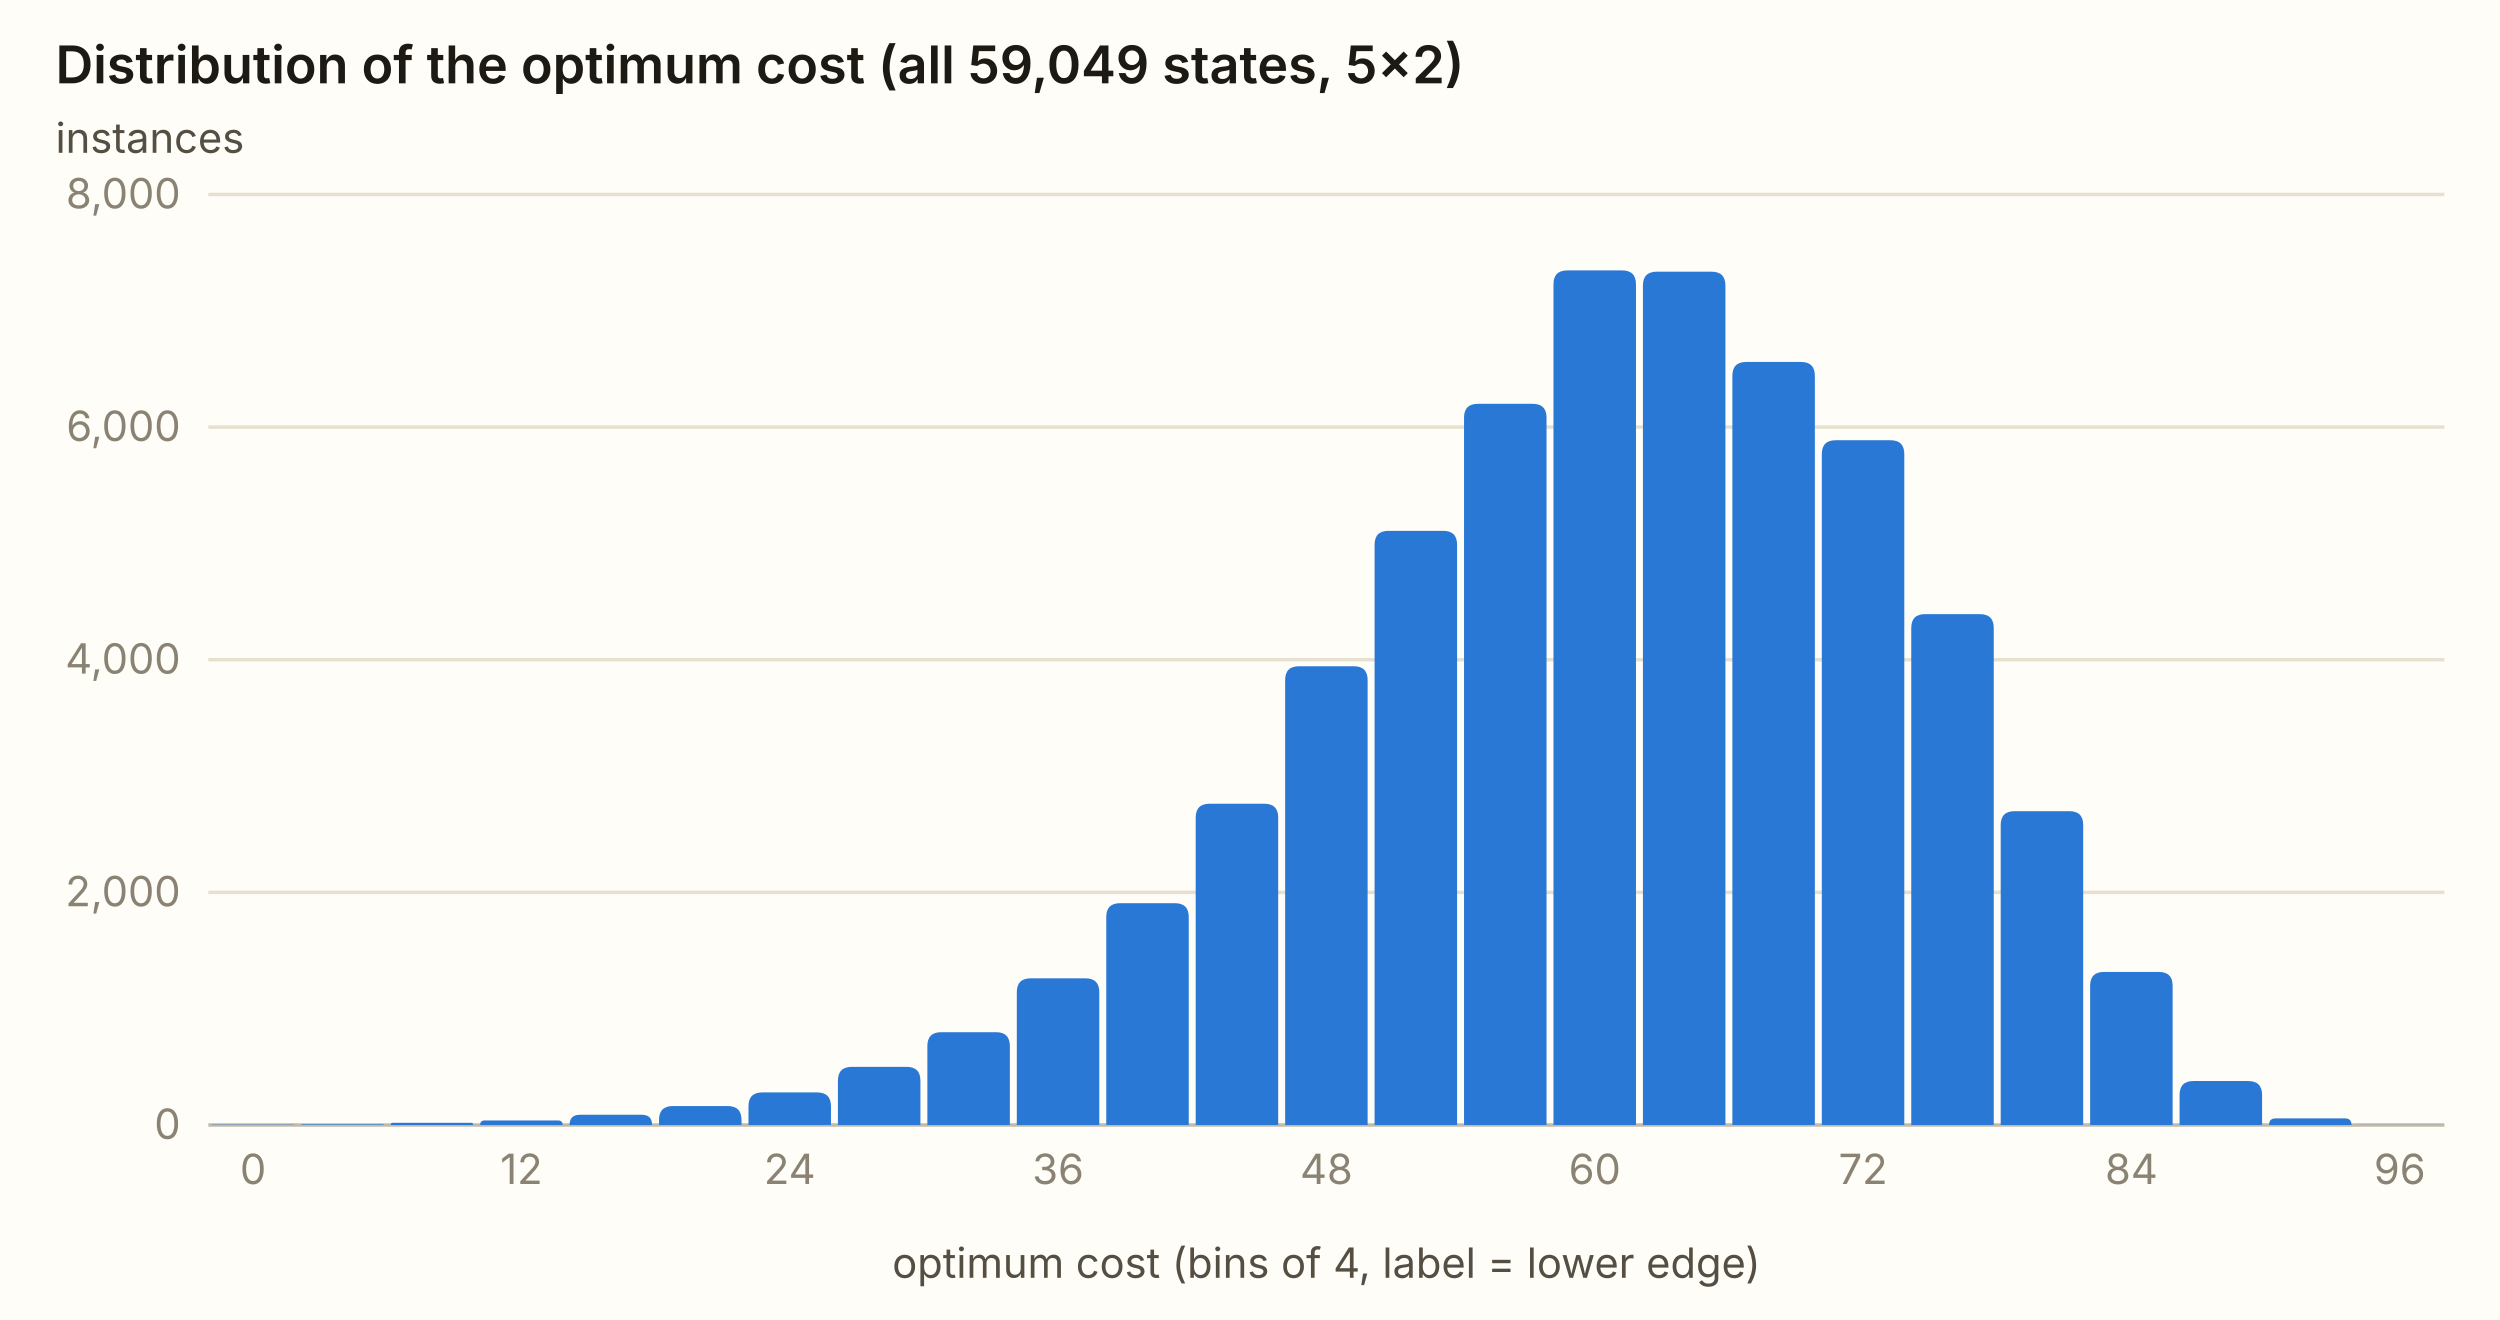
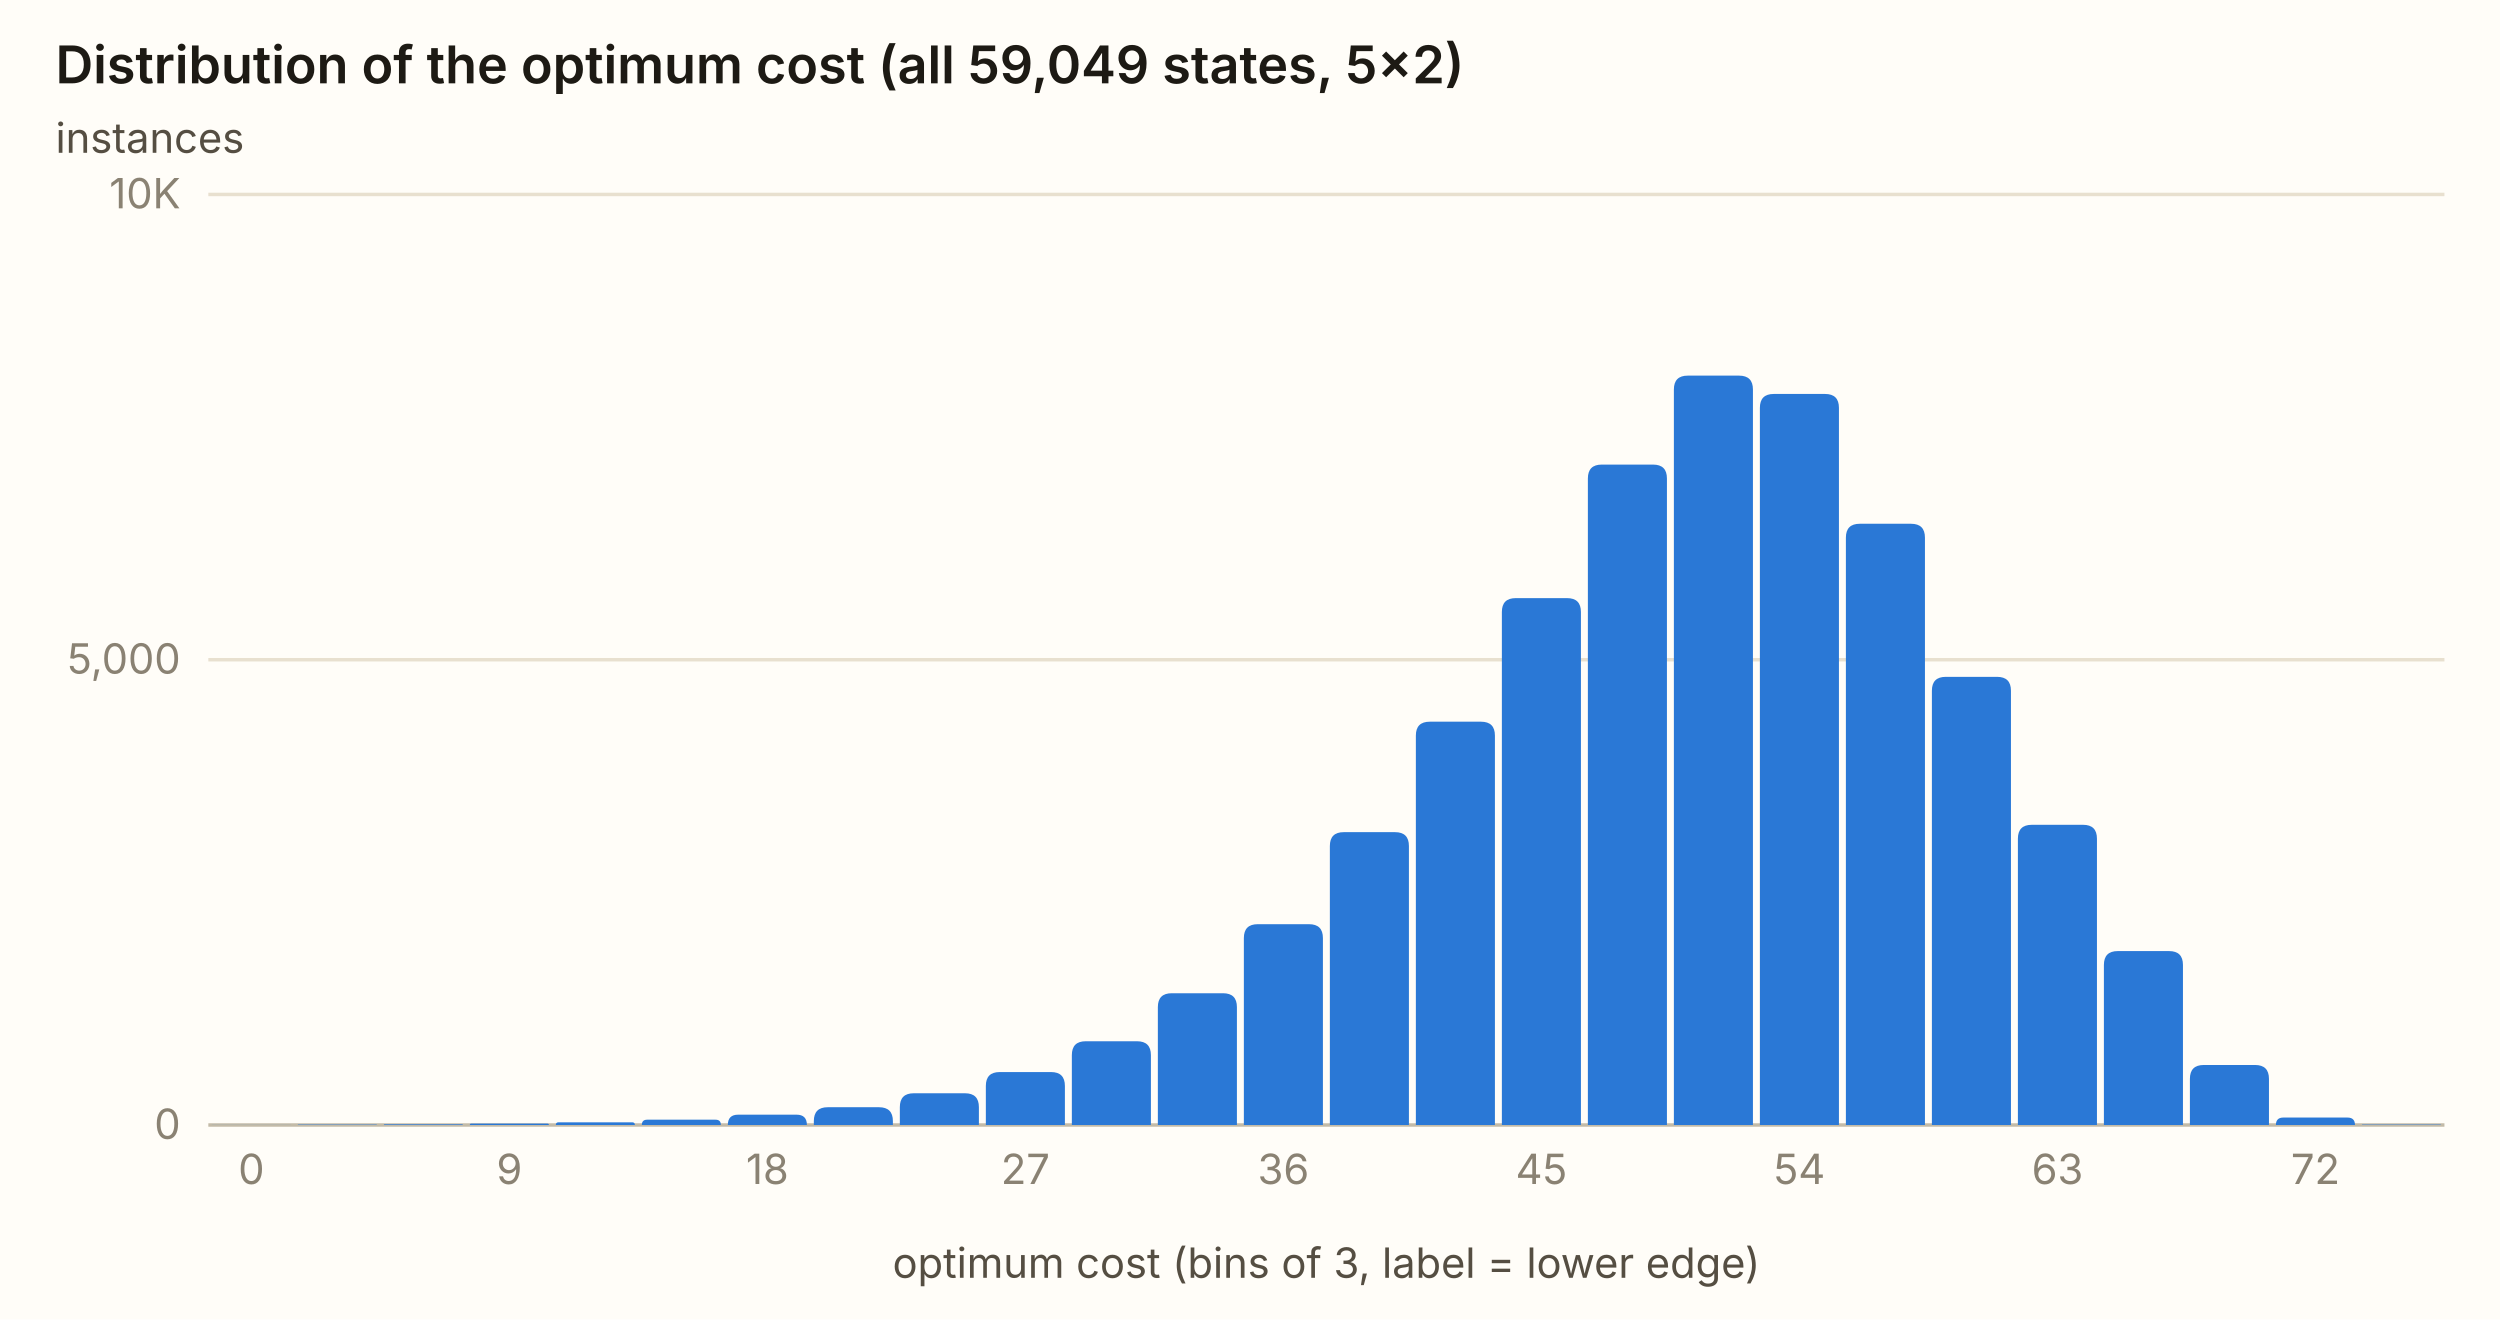
<svg xmlns="http://www.w3.org/2000/svg" viewBox="0 0 720 380" width="720" height="380" font-family="system-ui, -apple-system, Segoe UI, sans-serif" font-size="12">
  <rect width="720" height="380" fill="#fffdf8" />
  <text x="16" y="24" font-size="15" font-weight="600" fill="#1d1a14">Distribution of the optimum cost (all 59,049 states, 5×2)</text>
  <text x="16" y="44" fill="#554e42">instances</text>
  <line x1="60" x2="704" y1="324" y2="324" stroke="#c3bba8" />
  <text x="52" y="328" text-anchor="end" fill="#8a8273">0</text>
-   <line x1="60" x2="704" y1="257" y2="257" stroke="#e8e0cf" />
-   <text x="52" y="261" text-anchor="end" fill="#8a8273">2,000</text>
  <line x1="60" x2="704" y1="190" y2="190" stroke="#e8e0cf" />
-   <text x="52" y="194" text-anchor="end" fill="#8a8273">4,000</text>
-   <line x1="60" x2="704" y1="123" y2="123" stroke="#e8e0cf" />
-   <text x="52" y="127" text-anchor="end" fill="#8a8273">6,000</text>
+   <text x="52" y="194" text-anchor="end" fill="#8a8273">5,000</text>
  <line x1="60" x2="704" y1="56" y2="56" stroke="#e8e0cf" />
-   <text x="52" y="60" text-anchor="end" fill="#8a8273">8,000</text>
-   <path d="M61,324V324Q61,323.899 61.101,323.899H84.659Q84.76,323.899 84.76,324V324Z" fill="#2a78d6" />
-   <text x="72.88" y="341" text-anchor="middle" fill="#8a8273">0</text>
-   <path d="M86.76,324V324Q86.76,323.832 86.928,323.832H110.352Q110.52,323.832 110.52,324V324Z" fill="#2a78d6" />
-   <path d="M112.52,324V324Q112.52,323.363 113.157,323.363H135.643Q136.28,323.363 136.28,324V324Z" fill="#2a78d6" />
-   <path d="M138.28,324V324Q138.28,322.693 139.587,322.693H160.733Q162.04,322.693 162.04,324V324Z" fill="#2a78d6" />
-   <text x="150.16" y="341" text-anchor="middle" fill="#8a8273">12</text>
-   <path d="M164.04,324V324Q164.04,321.052 166.988,321.052H184.852Q187.8,321.052 187.8,324V324Z" fill="#2a78d6" />
-   <path d="M189.8,324V322.539Q189.8,318.539 193.8,318.539H209.56Q213.56,318.539 213.56,322.539V324Z" fill="#2a78d6" />
-   <path d="M215.56,324V318.62Q215.56,314.62 219.56,314.62H235.32Q239.32,314.62 239.32,318.62V324Z" fill="#2a78d6" />
-   <text x="227.44" y="341" text-anchor="middle" fill="#8a8273">24</text>
-   <path d="M241.32,324V311.25Q241.32,307.25 245.32,307.25H261.08Q265.08,307.25 265.08,311.25V324Z" fill="#2a78d6" />
-   <path d="M267.08,324V301.267Q267.08,297.267 271.08,297.267H286.84Q290.84,297.267 290.84,301.267V324Z" fill="#2a78d6" />
-   <path d="M292.84,324V285.757Q292.84,281.757 296.84,281.757H312.6Q316.6,281.757 316.6,285.757V324Z" fill="#2a78d6" />
-   <text x="304.72" y="341" text-anchor="middle" fill="#8a8273">36</text>
-   <path d="M318.6,324V264.115Q318.6,260.115 322.6,260.115H338.36Q342.36,260.115 342.36,264.115V324Z" fill="#2a78d6" />
-   <path d="M344.36,324V235.473Q344.36,231.473 348.36,231.473H364.12Q368.12,231.473 368.12,235.473V324Z" fill="#2a78d6" />
-   <path d="M370.12,324V195.876Q370.12,191.876 374.12,191.876H389.88Q393.88,191.876 393.88,195.876V324Z" fill="#2a78d6" />
-   <text x="382" y="341" text-anchor="middle" fill="#8a8273">48</text>
-   <path d="M395.88,324V156.882Q395.88,152.882 399.88,152.882H415.64Q419.64,152.882 419.64,156.882V324Z" fill="#2a78d6" />
-   <path d="M421.64,324V120.3Q421.64,116.3 425.64,116.3H441.4Q445.4,116.3 445.4,120.3V324Z" fill="#2a78d6" />
-   <path d="M447.4,324V81.875Q447.4,77.875 451.4,77.875H467.16Q471.16,77.875 471.16,81.875V324Z" fill="#2a78d6" />
-   <text x="459.28" y="341" text-anchor="middle" fill="#8a8273">60</text>
-   <path d="M473.16,324V82.244Q473.16,78.244 477.16,78.244H492.92Q496.92,78.244 496.92,82.244V324Z" fill="#2a78d6" />
-   <path d="M498.92,324V108.24Q498.92,104.24 502.92,104.24H518.68Q522.68,104.24 522.68,108.24V324Z" fill="#2a78d6" />
-   <path d="M524.68,324V130.786Q524.68,126.786 528.68,126.786H544.44Q548.44,126.786 548.44,130.786V324Z" fill="#2a78d6" />
-   <text x="536.56" y="341" text-anchor="middle" fill="#8a8273">72</text>
-   <path d="M550.44,324V180.868Q550.44,176.868 554.44,176.868H570.2Q574.2,176.868 574.2,180.868V324Z" fill="#2a78d6" />
-   <path d="M576.2,324V237.617Q576.2,233.617 580.2,233.617H595.96Q599.96,233.617 599.96,237.617V324Z" fill="#2a78d6" />
-   <path d="M601.96,324V283.914Q601.96,279.914 605.96,279.914H621.72Q625.72,279.914 625.72,283.914V324Z" fill="#2a78d6" />
-   <text x="613.84" y="341" text-anchor="middle" fill="#8a8273">84</text>
-   <path d="M627.72,324V315.337Q627.72,311.337 631.72,311.337H647.48Q651.48,311.337 651.48,315.337V324Z" fill="#2a78d6" />
-   <path d="M653.48,324V324Q653.48,322.091 655.389,322.091H675.331Q677.24,322.091 677.24,324V324Z" fill="#2a78d6" />
-   <path d="M679.24,324V324Q679.24,323.966 679.274,323.966H702.966Q703,323.966 703,324V324Z" fill="#2a78d6" />
-   <text x="691.12" y="341" text-anchor="middle" fill="#8a8273">96</text>
-   <text x="382" y="368" text-anchor="middle" fill="#554e42">optimum cost (bins of 4, label = lower edge)</text>
+   <text x="52" y="60" text-anchor="end" fill="#8a8273">10K</text>
+   <path d="M61,324V324Q61,323.973 61.027,323.973H83.742Q83.769,323.973 83.769,324V324Z" fill="#2a78d6" />
+   <text x="72.385" y="341" text-anchor="middle" fill="#8a8273">0</text>
+   <path d="M85.769,324V324Q85.769,323.893 85.876,323.893H108.431Q108.538,323.893 108.538,324V324Z" fill="#2a78d6" />
+   <path d="M110.538,324V324Q110.538,323.812 110.726,323.812H133.12Q133.308,323.812 133.308,324V324Z" fill="#2a78d6" />
+   <path d="M135.308,324V324Q135.308,323.598 135.71,323.598H157.675Q158.077,323.598 158.077,324V324Z" fill="#2a78d6" />
+   <text x="146.692" y="341" text-anchor="middle" fill="#8a8273">9</text>
+   <path d="M160.077,324V324Q160.077,323.223 160.854,323.223H182.069Q182.846,323.223 182.846,324V324Z" fill="#2a78d6" />
+   <path d="M184.846,324V324Q184.846,322.472 186.374,322.472H206.088Q207.615,322.472 207.615,324V324Z" fill="#2a78d6" />
+   <path d="M209.615,324V324Q209.615,321.025 212.59,321.025H229.41Q232.385,321.025 232.385,324V324Z" fill="#2a78d6" />
+   <text x="221" y="341" text-anchor="middle" fill="#8a8273">18</text>
+   <path d="M234.385,324V322.881Q234.385,318.881 238.385,318.881H253.154Q257.154,318.881 257.154,322.881V324Z" fill="#2a78d6" />
+   <path d="M259.154,324V318.861Q259.154,314.861 263.154,314.861H277.923Q281.923,314.861 281.923,318.861V324Z" fill="#2a78d6" />
+   <path d="M283.923,324V312.751Q283.923,308.751 287.923,308.751H302.692Q306.692,308.751 306.692,312.751V324Z" fill="#2a78d6" />
+   <text x="295.308" y="341" text-anchor="middle" fill="#8a8273">27</text>
+   <path d="M308.692,324V303.88Q308.692,299.88 312.692,299.88H327.462Q331.462,299.88 331.462,303.88V324Z" fill="#2a78d6" />
+   <path d="M333.462,324V290.051Q333.462,286.051 337.462,286.051H352.231Q356.231,286.051 356.231,290.051V324Z" fill="#2a78d6" />
+   <path d="M358.231,324V270.166Q358.231,266.166 362.231,266.166H377Q381,266.166 381,270.166V324Z" fill="#2a78d6" />
+   <text x="369.615" y="341" text-anchor="middle" fill="#8a8273">36</text>
+   <path d="M383,324V243.66Q383,239.66 387,239.66H401.769Q405.769,239.66 405.769,243.66V324Z" fill="#2a78d6" />
+   <path d="M407.769,324V211.849Q407.769,207.849 411.769,207.849H426.538Q430.538,207.849 430.538,211.849V324Z" fill="#2a78d6" />
+   <path d="M432.538,324V176.258Q432.538,172.258 436.538,172.258H451.308Q455.308,172.258 455.308,176.258V324Z" fill="#2a78d6" />
+   <text x="443.923" y="341" text-anchor="middle" fill="#8a8273">45</text>
+   <path d="M457.308,324V137.8Q457.308,133.8 461.308,133.8H476.077Q480.077,133.8 480.077,137.8V324Z" fill="#2a78d6" />
+   <path d="M482.077,324V112.18Q482.077,108.18 486.077,108.18H500.846Q504.846,108.18 504.846,112.18V324Z" fill="#2a78d6" />
+   <path d="M506.846,324V117.459Q506.846,113.459 510.846,113.459H525.615Q529.615,113.459 529.615,117.459V324Z" fill="#2a78d6" />
+   <text x="518.231" y="341" text-anchor="middle" fill="#8a8273">54</text>
+   <path d="M531.615,324V154.845Q531.615,150.845 535.615,150.845H550.385Q554.385,150.845 554.385,154.845V324Z" fill="#2a78d6" />
+   <path d="M556.385,324V198.931Q556.385,194.931 560.385,194.931H575.154Q579.154,194.931 579.154,198.931V324Z" fill="#2a78d6" />
+   <path d="M581.154,324V241.543Q581.154,237.543 585.154,237.543H599.923Q603.923,237.543 603.923,241.543V324Z" fill="#2a78d6" />
+   <text x="592.538" y="341" text-anchor="middle" fill="#8a8273">63</text>
+   <path d="M605.923,324V277.911Q605.923,273.911 609.923,273.911H624.692Q628.692,273.911 628.692,277.911V324Z" fill="#2a78d6" />
+   <path d="M630.692,324V310.714Q630.692,306.714 634.692,306.714H649.462Q653.462,306.714 653.462,310.714V324Z" fill="#2a78d6" />
+   <path d="M655.462,324V324Q655.462,321.856 657.606,321.856H676.087Q678.231,321.856 678.231,324V324Z" fill="#2a78d6" />
+   <text x="666.846" y="341" text-anchor="middle" fill="#8a8273">72</text>
+   <path d="M680.231,324V324Q680.231,323.893 680.338,323.893H702.893Q703,323.893 703,324V324Z" fill="#2a78d6" />
+   <text x="382" y="368" text-anchor="middle" fill="#554e42">optimum cost (bins of 3, label = lower edge)</text>
</svg>
